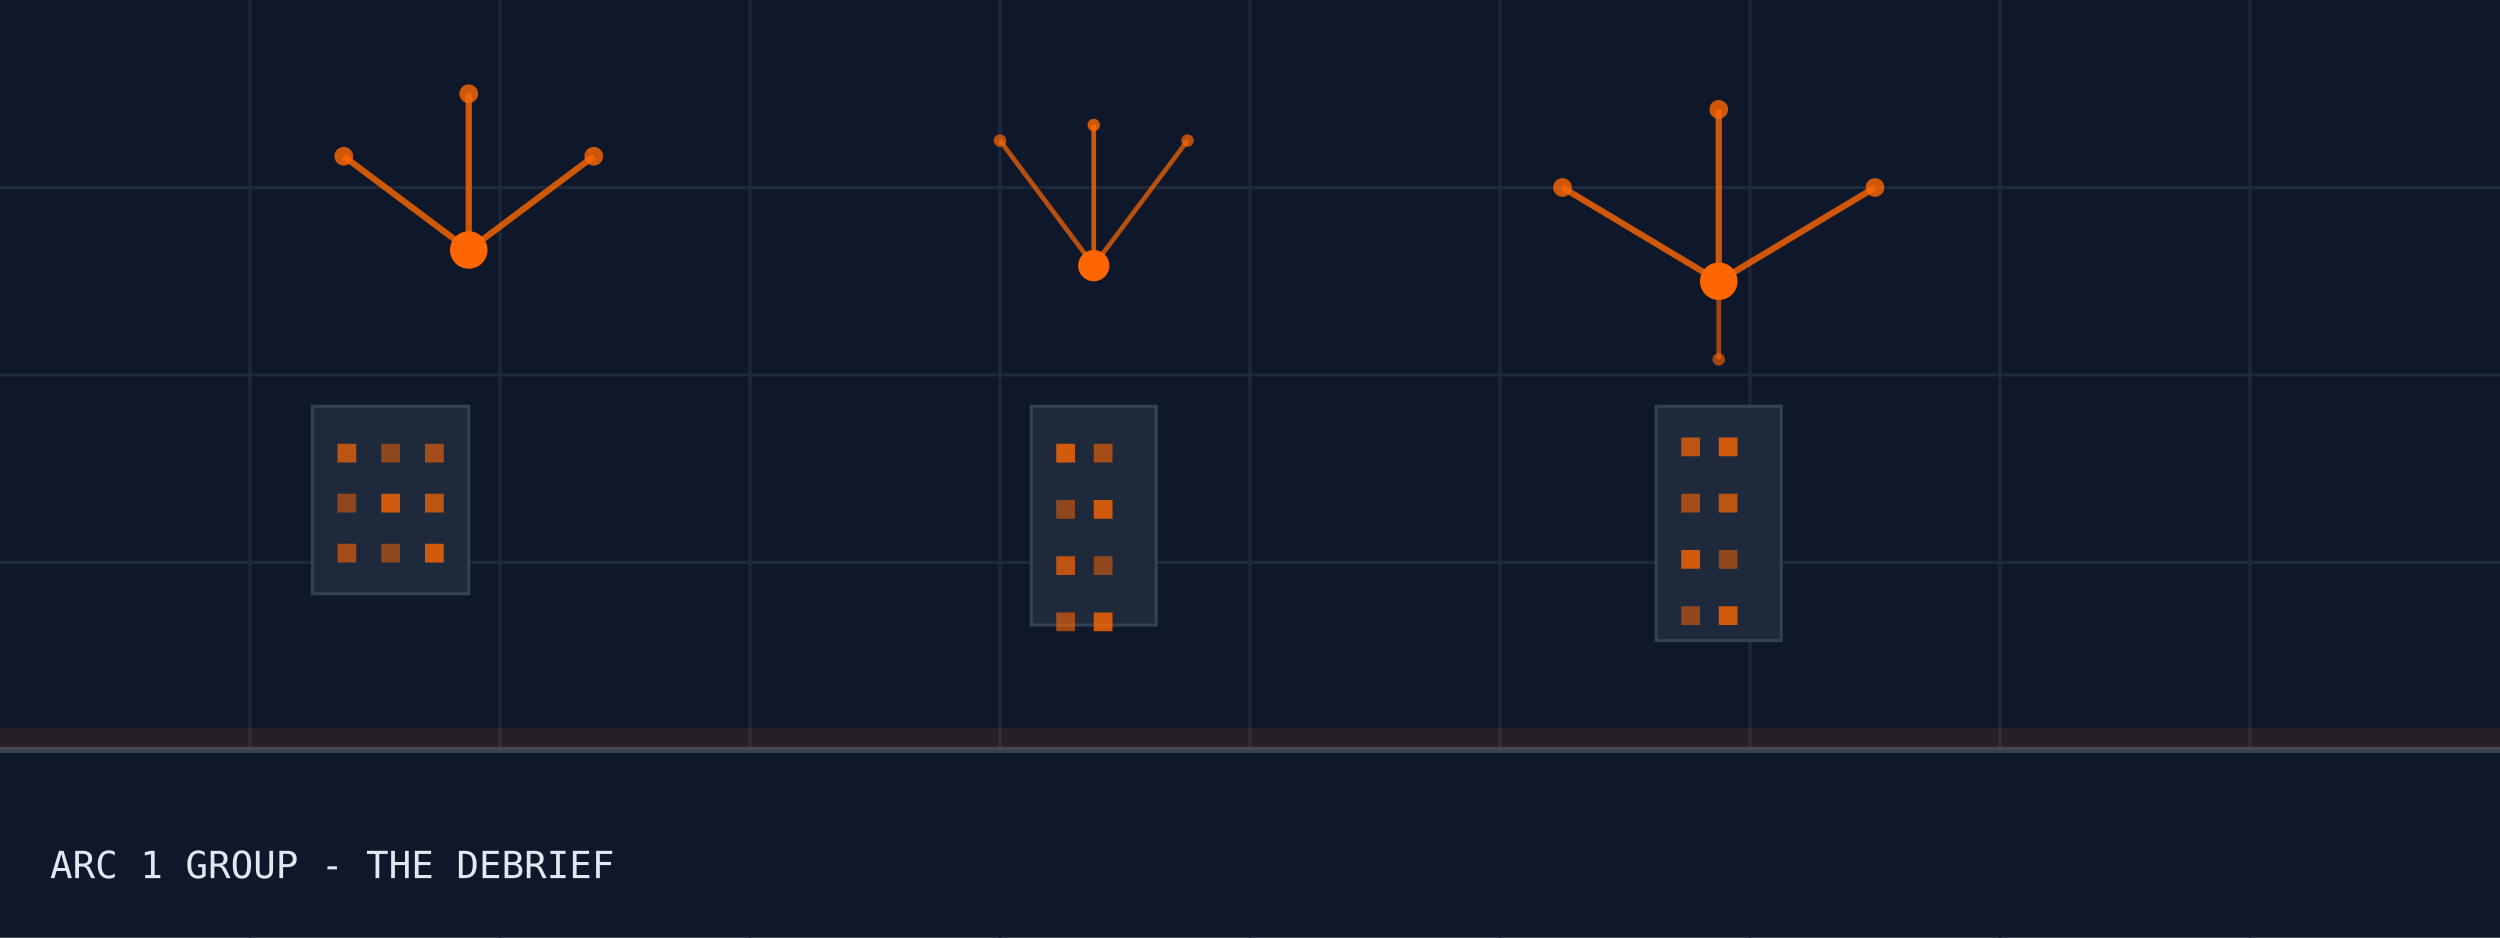
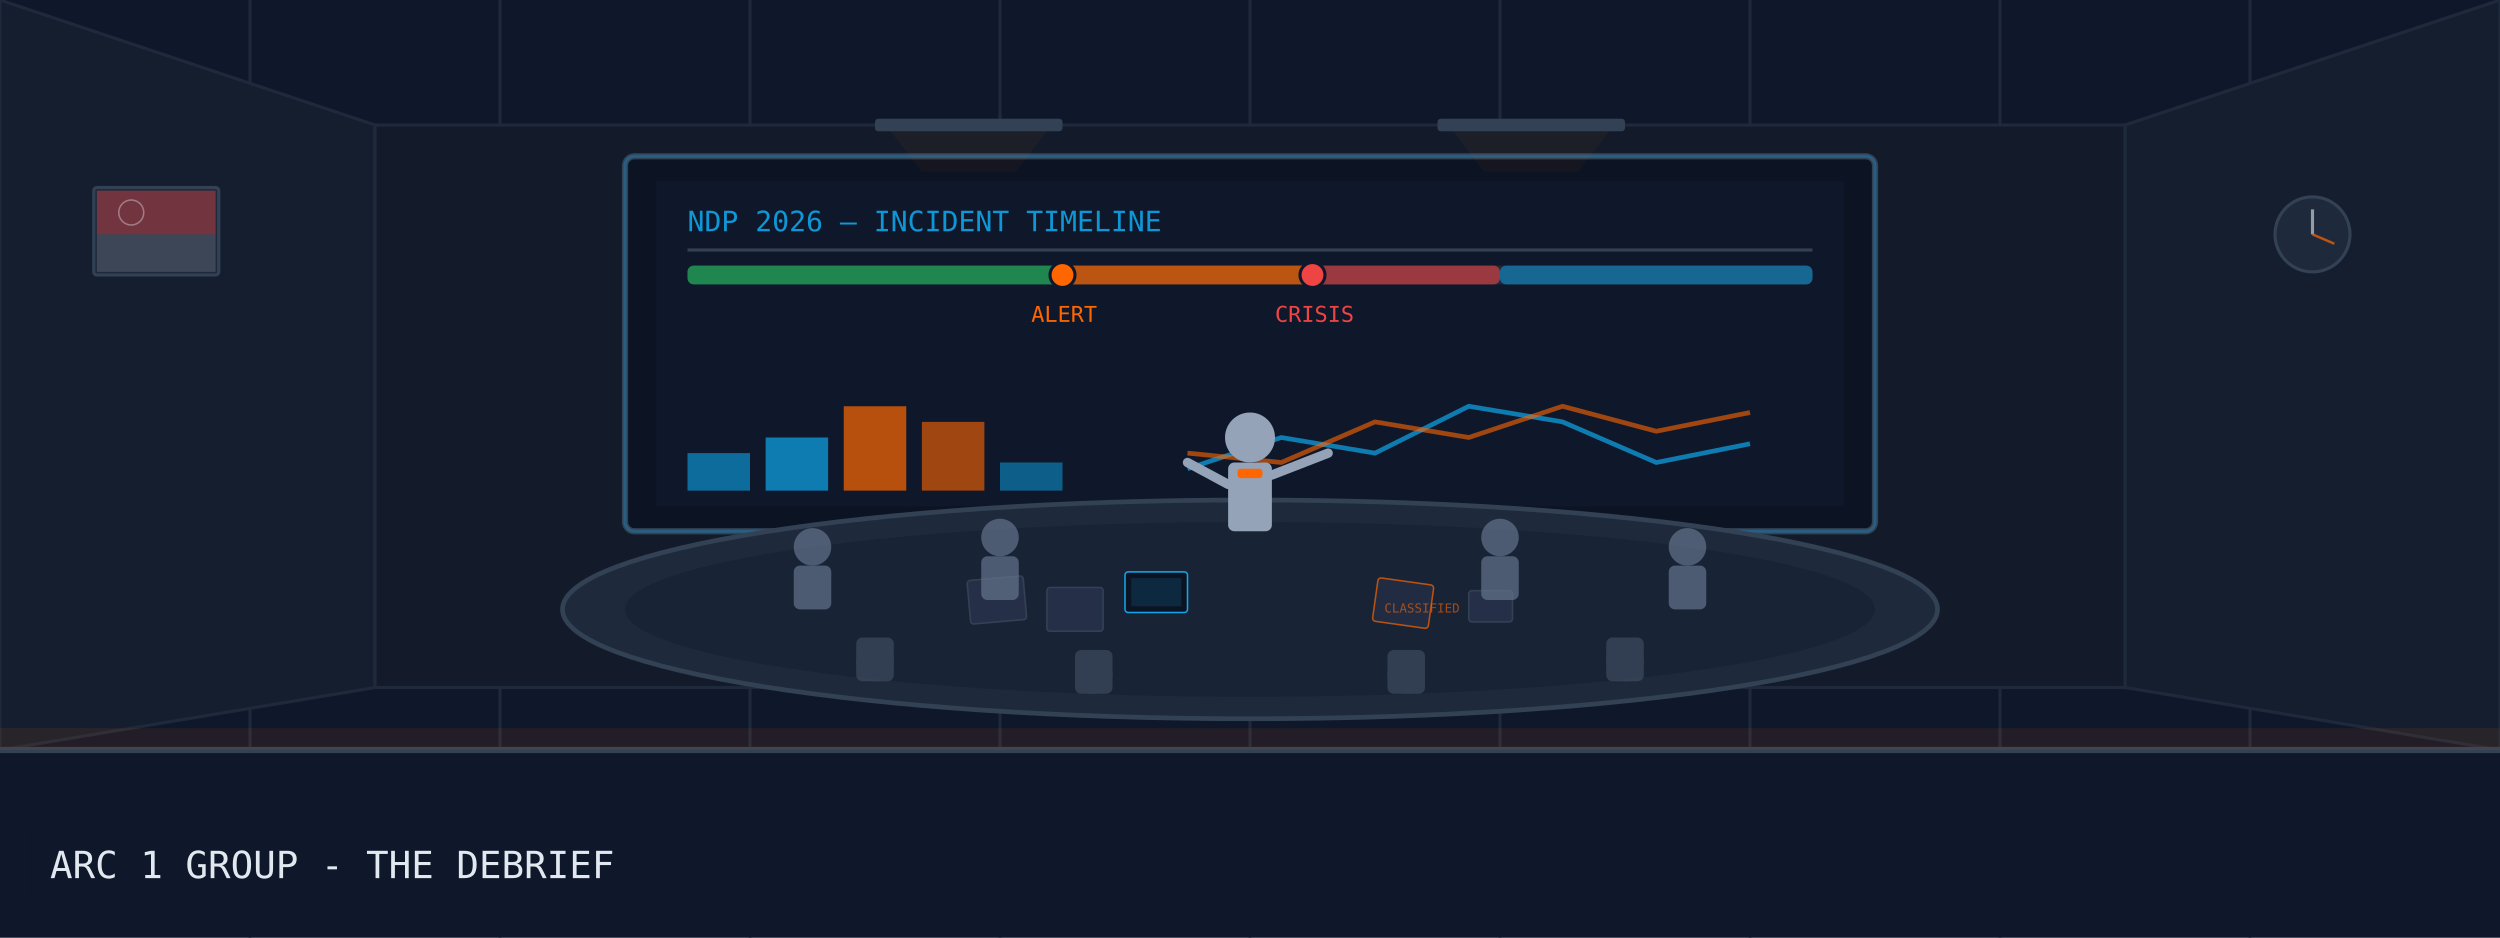
<svg xmlns="http://www.w3.org/2000/svg" viewBox="0 0 800 300" width="800" height="300">
  <rect width="800" height="300" fill="#0f172a" />
  <line x1="80" y1="0" x2="80" y2="300" stroke="#1e293b" stroke-width="1" />
  <line x1="160" y1="0" x2="160" y2="300" stroke="#1e293b" stroke-width="1" />
  <line x1="240" y1="0" x2="240" y2="300" stroke="#1e293b" stroke-width="1" />
  <line x1="320" y1="0" x2="320" y2="300" stroke="#1e293b" stroke-width="1" />
  <line x1="400" y1="0" x2="400" y2="300" stroke="#1e293b" stroke-width="1" />
  <line x1="480" y1="0" x2="480" y2="300" stroke="#1e293b" stroke-width="1" />
  <line x1="560" y1="0" x2="560" y2="300" stroke="#1e293b" stroke-width="1" />
  <line x1="640" y1="0" x2="640" y2="300" stroke="#1e293b" stroke-width="1" />
  <line x1="720" y1="0" x2="720" y2="300" stroke="#1e293b" stroke-width="1" />
  <line x1="0" y1="60" x2="800" y2="60" stroke="#1e293b" stroke-width="1" />
  <line x1="0" y1="120" x2="800" y2="120" stroke="#1e293b" stroke-width="1" />
  <line x1="0" y1="180" x2="800" y2="180" stroke="#1e293b" stroke-width="1" />
  <line x1="0" y1="240" x2="800" y2="240" stroke="#1e293b" stroke-width="1" />
+   <polygon points="0,0 120,40 120,220 0,240" fill="#151e2e" stroke="#1e293b" stroke-width="1" />
+   <polygon points="800,0 680,40 680,220 800,240" fill="#151e2e" stroke="#1e293b" stroke-width="1" />
+   <rect x="120" y="40" width="560" height="180" fill="#131b2a" stroke="#1e293b" stroke-width="1" />
+   <rect x="200" y="50" width="400" height="120" rx="3" fill="#0c1322" stroke="#334155" stroke-width="2" />
+   <rect x="210" y="58" width="380" height="104" fill="#0f172a" />
+   <text x="220" y="74" font-family="monospace" font-size="9" fill="#0ea5e9" opacity="0.9">NDP 2026 — INCIDENT TIMELINE</text>
+   <line x1="220" y1="80" x2="580" y2="80" stroke="#334155" stroke-width="1" />
+   <rect x="220" y="85" width="360" height="6" rx="2" fill="#1e293b" />
+   <rect x="220" y="85" width="120" height="6" rx="2" fill="#22c55e" opacity="0.6" />
+   <rect x="340" y="85" width="80" height="6" rx="2" fill="#FF6600" opacity="0.7" />
+   <rect x="420" y="85" width="60" height="6" rx="2" fill="#ef4444" opacity="0.6" />
+   <rect x="480" y="85" width="100" height="6" rx="2" fill="#0ea5e9" opacity="0.5" />
+   <circle cx="340" cy="88" r="4" fill="#FF6600" stroke="#0f172a" stroke-width="1" />
+   <circle cx="420" cy="88" r="4" fill="#ef4444" stroke="#0f172a" stroke-width="1" />
+   <text x="330" y="103" font-family="monospace" font-size="7" fill="#FF6600">ALERT</text>
+   <text x="408" y="103" font-family="monospace" font-size="7" fill="#ef4444">CRISIS</text>
+   <rect x="220" y="145" width="20" height="12" fill="#0ea5e9" opacity="0.6" />
+   <rect x="245" y="140" width="20" height="17" fill="#0ea5e9" opacity="0.7" />
+   <rect x="270" y="130" width="20" height="27" fill="#FF6600" opacity="0.7" />
+   <rect x="295" y="135" width="20" height="22" fill="#FF6600" opacity="0.6" />
+   <rect x="320" y="148" width="20" height="9" fill="#0ea5e9" opacity="0.5" />
+   <polyline points="380,150 410,140 440,145 470,130 500,135 530,148 560,142" fill="none" stroke="#0ea5e9" stroke-width="1.5" opacity="0.7" />
+   <polyline points="380,145 410,148 440,135 470,140 500,130 530,138 560,132" fill="none" stroke="#FF6600" stroke-width="1.5" opacity="0.6" />
+   <rect x="200" y="50" width="400" height="120" rx="3" fill="none" stroke="#0ea5e9" stroke-width="1" opacity="0.3" />
+   <rect x="280" y="38" width="60" height="4" rx="1" fill="#334155" />
+   <polygon points="285,42 295,55 325,55 335,42" fill="#FF6600" opacity="0.04" />
+   <rect x="460" y="38" width="60" height="4" rx="1" fill="#334155" />
+   <polygon points="465,42 475,55 505,55 515,42" fill="#FF6600" opacity="0.04" />
+   <ellipse cx="400" cy="195" rx="220" ry="35" fill="#1e293b" stroke="#334155" stroke-width="1.5" />
+   <ellipse cx="400" cy="195" rx="200" ry="28" fill="#192336" />
+   <rect x="310" y="185" width="18" height="14" rx="1" fill="#253048" stroke="#334155" stroke-width="0.5" transform="rotate(-5 319 192)" />
+   <rect x="335" y="188" width="18" height="14" rx="1" fill="#253048" stroke="#334155" stroke-width="0.5" />
+   <rect x="440" y="186" width="18" height="14" rx="1" fill="#253048" stroke="#FF6600" stroke-width="0.5" opacity="0.7" transform="rotate(8 449 193)" />
+   <text x="443" y="196" font-family="monospace" font-size="4" fill="#FF6600" opacity="0.6">CLASSIFIED</text>
+   <rect x="470" y="189" width="14" height="10" rx="1" fill="#253048" stroke="#334155" stroke-width="0.5" />
+   <rect x="360" y="183" width="20" height="13" rx="1" fill="#0c1322" stroke="#0ea5e9" stroke-width="0.5" />
+   <rect x="362" y="185" width="16" height="9" fill="#0ea5e9" opacity="0.15" />
+   <circle cx="400" cy="140" r="8" fill="#94a3b8" />
+   <rect x="393" y="148" width="14" height="22" rx="2" fill="#94a3b8" />
+   <line x1="407" y1="152" x2="425" y2="145" stroke="#94a3b8" stroke-width="3" stroke-linecap="round" />
+   <line x1="393" y1="155" x2="380" y2="148" stroke="#94a3b8" stroke-width="3" stroke-linecap="round" />
+   <rect x="396" y="150" width="8" height="3" rx="1" fill="#FF6600" />
+   <g opacity="0.7">
+     <circle cx="260" cy="175" r="6" fill="#64748b" />
+     <rect x="254" y="181" width="12" height="14" rx="2" fill="#64748b" />
+     <circle cx="320" cy="172" r="6" fill="#64748b" />
+     <rect x="314" y="178" width="12" height="14" rx="2" fill="#64748b" />
+     <circle cx="480" cy="172" r="6" fill="#64748b" />
+     <rect x="474" y="178" width="12" height="14" rx="2" fill="#64748b" />
+     <circle cx="540" cy="175" r="6" fill="#64748b" />
+     <rect x="534" y="181" width="12" height="14" rx="2" fill="#64748b" />
+   </g>
+   <g opacity="0.55">
+     <circle cx="280" cy="212" r="6" fill="#475569" />
+     <rect x="274" y="204" width="12" height="14" rx="2" fill="#475569" />
+     <circle cx="350" cy="216" r="6" fill="#475569" />
+     <rect x="344" y="208" width="12" height="14" rx="2" fill="#475569" />
+     <circle cx="450" cy="216" r="6" fill="#475569" />
+     <rect x="444" y="208" width="12" height="14" rx="2" fill="#475569" />
+     <circle cx="520" cy="212" r="6" fill="#475569" />
+     <rect x="514" y="204" width="12" height="14" rx="2" fill="#475569" />
+   </g>
+   <rect x="30" y="60" width="40" height="28" rx="1" fill="#1e293b" stroke="#334155" stroke-width="1" />
+   <rect x="31" y="61" width="38" height="14" fill="#ef4444" opacity="0.4" />
+   <rect x="31" y="75" width="38" height="12" fill="#e2e8f0" opacity="0.15" />
+   <circle cx="42" cy="68" r="4" fill="none" stroke="#e2e8f0" stroke-width="0.5" opacity="0.4" />
+   <circle cx="740" cy="75" r="12" fill="#1e293b" stroke="#334155" stroke-width="1" />
+   <line x1="740" y1="75" x2="740" y2="67" stroke="#e2e8f0" stroke-width="1" opacity="0.6" />
+   <line x1="740" y1="75" x2="747" y2="78" stroke="#FF6600" stroke-width="0.8" opacity="0.7" />
  <rect x="0" y="240" width="800" height="60" fill="#0f172a" />
-   <line x1="0" y1="240" x2="800" y2="240" stroke="#334155" stroke-width="2.0" />
-   <rect x="0" y="233" width="800" height="7" fill="#FF6600" opacity="0.1" />
-   <circle cx="150" cy="80" r="6" fill="#FF6600" />
-   <line x1="150" y1="80" x2="150" y2="30" stroke="#FF6600" stroke-width="2" opacity="0.8" />
-   <circle cx="150" cy="30" r="3" fill="#FF6600" opacity="0.8" />
-   <line x1="150" y1="80" x2="190" y2="50" stroke="#FF6600" stroke-width="2" opacity="0.8" />
-   <circle cx="190" cy="50" r="3" fill="#FF6600" opacity="0.8" />
-   <line x1="150" y1="80" x2="110" y2="50" stroke="#FF6600" stroke-width="2" opacity="0.8" />
-   <circle cx="110" cy="50" r="3" fill="#FF6600" opacity="0.8" />
-   <rect x="100" y="130" width="50" height="60" fill="#1e293b" stroke="#334155" stroke-width="1" />
-   <rect x="108" y="142" width="6" height="6" fill="#FF6600" opacity="0.7" />
-   <rect x="122" y="142" width="6" height="6" fill="#FF6600" opacity="0.5" />
-   <rect x="136" y="142" width="6" height="6" fill="#FF6600" opacity="0.6" />
-   <rect x="108" y="158" width="6" height="6" fill="#FF6600" opacity="0.5" />
-   <rect x="122" y="158" width="6" height="6" fill="#FF6600" opacity="0.8" />
-   <rect x="136" y="158" width="6" height="6" fill="#FF6600" opacity="0.7" />
-   <rect x="108" y="174" width="6" height="6" fill="#FF6600" opacity="0.6" />
-   <rect x="122" y="174" width="6" height="6" fill="#FF6600" opacity="0.5" />
-   <rect x="136" y="174" width="6" height="6" fill="#FF6600" opacity="0.8" />
-   <circle cx="350" cy="85" r="5" fill="#FF6600" />
-   <line x1="350" y1="85" x2="320" y2="45" stroke="#FF6600" stroke-width="1.5" opacity="0.7" />
-   <circle cx="320" cy="45" r="2" fill="#FF6600" opacity="0.7" />
-   <line x1="350" y1="85" x2="380" y2="45" stroke="#FF6600" stroke-width="1.5" opacity="0.7" />
-   <circle cx="380" cy="45" r="2" fill="#FF6600" opacity="0.7" />
-   <line x1="350" y1="85" x2="350" y2="40" stroke="#FF6600" stroke-width="1.5" opacity="0.8" />
-   <circle cx="350" cy="40" r="2" fill="#FF6600" opacity="0.8" />
-   <rect x="330" y="130" width="40" height="70" fill="#1e293b" stroke="#334155" stroke-width="1" />
-   <rect x="338" y="142" width="6" height="6" fill="#FF6600" opacity="0.8" />
-   <rect x="350" y="142" width="6" height="6" fill="#FF6600" opacity="0.6" />
-   <rect x="338" y="160" width="6" height="6" fill="#FF6600" opacity="0.5" />
-   <rect x="350" y="160" width="6" height="6" fill="#FF6600" opacity="0.8" />
-   <rect x="338" y="178" width="6" height="6" fill="#FF6600" opacity="0.7" />
-   <rect x="350" y="178" width="6" height="6" fill="#FF6600" opacity="0.5" />
-   <rect x="338" y="196" width="6" height="6" fill="#FF6600" opacity="0.6" />
-   <rect x="350" y="196" width="6" height="6" fill="#FF6600" opacity="0.8" />
-   <circle cx="550" cy="90" r="6" fill="#FF6600" />
-   <line x1="550" y1="90" x2="550" y2="35" stroke="#FF6600" stroke-width="2" opacity="0.8" />
-   <circle cx="550" cy="35" r="3" fill="#FF6600" opacity="0.8" />
-   <line x1="550" y1="90" x2="600" y2="60" stroke="#FF6600" stroke-width="2" opacity="0.8" />
-   <circle cx="600" cy="60" r="3" fill="#FF6600" opacity="0.8" />
-   <line x1="550" y1="90" x2="500" y2="60" stroke="#FF6600" stroke-width="2" opacity="0.8" />
-   <circle cx="500" cy="60" r="3" fill="#FF6600" opacity="0.8" />
-   <line x1="550" y1="90" x2="550" y2="115" stroke="#FF6600" stroke-width="1.5" opacity="0.6" />
-   <circle cx="550" cy="115" r="2" fill="#FF6600" opacity="0.6" />
-   <rect x="530" y="130" width="40" height="75" fill="#1e293b" stroke="#334155" stroke-width="1" />
-   <rect x="538" y="140" width="6" height="6" fill="#FF6600" opacity="0.7" />
-   <rect x="550" y="140" width="6" height="6" fill="#FF6600" opacity="0.8" />
-   <rect x="538" y="158" width="6" height="6" fill="#FF6600" opacity="0.6" />
-   <rect x="550" y="158" width="6" height="6" fill="#FF6600" opacity="0.7" />
-   <rect x="538" y="176" width="6" height="6" fill="#FF6600" opacity="0.8" />
-   <rect x="550" y="176" width="6" height="6" fill="#FF6600" opacity="0.5" />
-   <rect x="538" y="194" width="6" height="6" fill="#FF6600" opacity="0.5" />
-   <rect x="550" y="194" width="6" height="6" fill="#FF6600" opacity="0.8" />
-   <rect x="10" y="266" width="204" height="22" fill="#0f172a" opacity="0.85" />
+   <line x1="0" y1="240" x2="800" y2="240" stroke="#334155" stroke-width="2" />
+   <rect x="0" y="233" width="800" height="7" fill="#FF6600" opacity="0.08" />
+   <rect x="10" y="266" width="230" height="22" fill="#0f172a" opacity="0.85" />
  <text x="16" y="281" font-family="monospace" font-size="12" fill="#e2e8f0">ARC 1 GROUP - THE DEBRIEF</text>
</svg>
